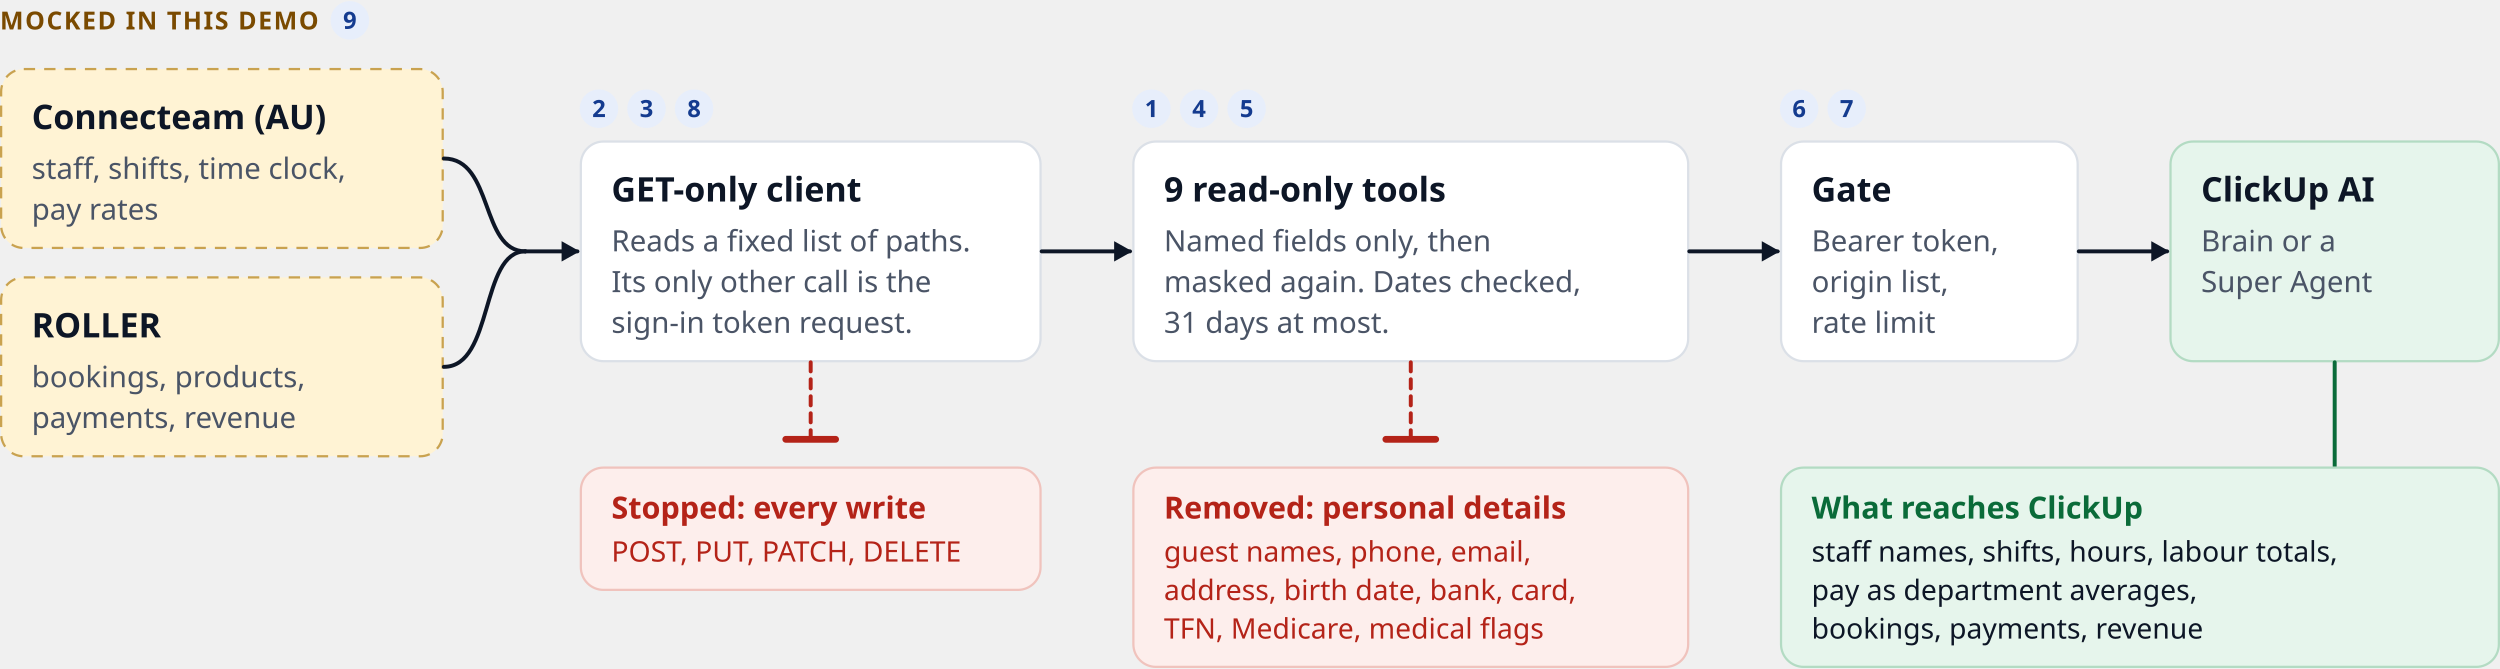
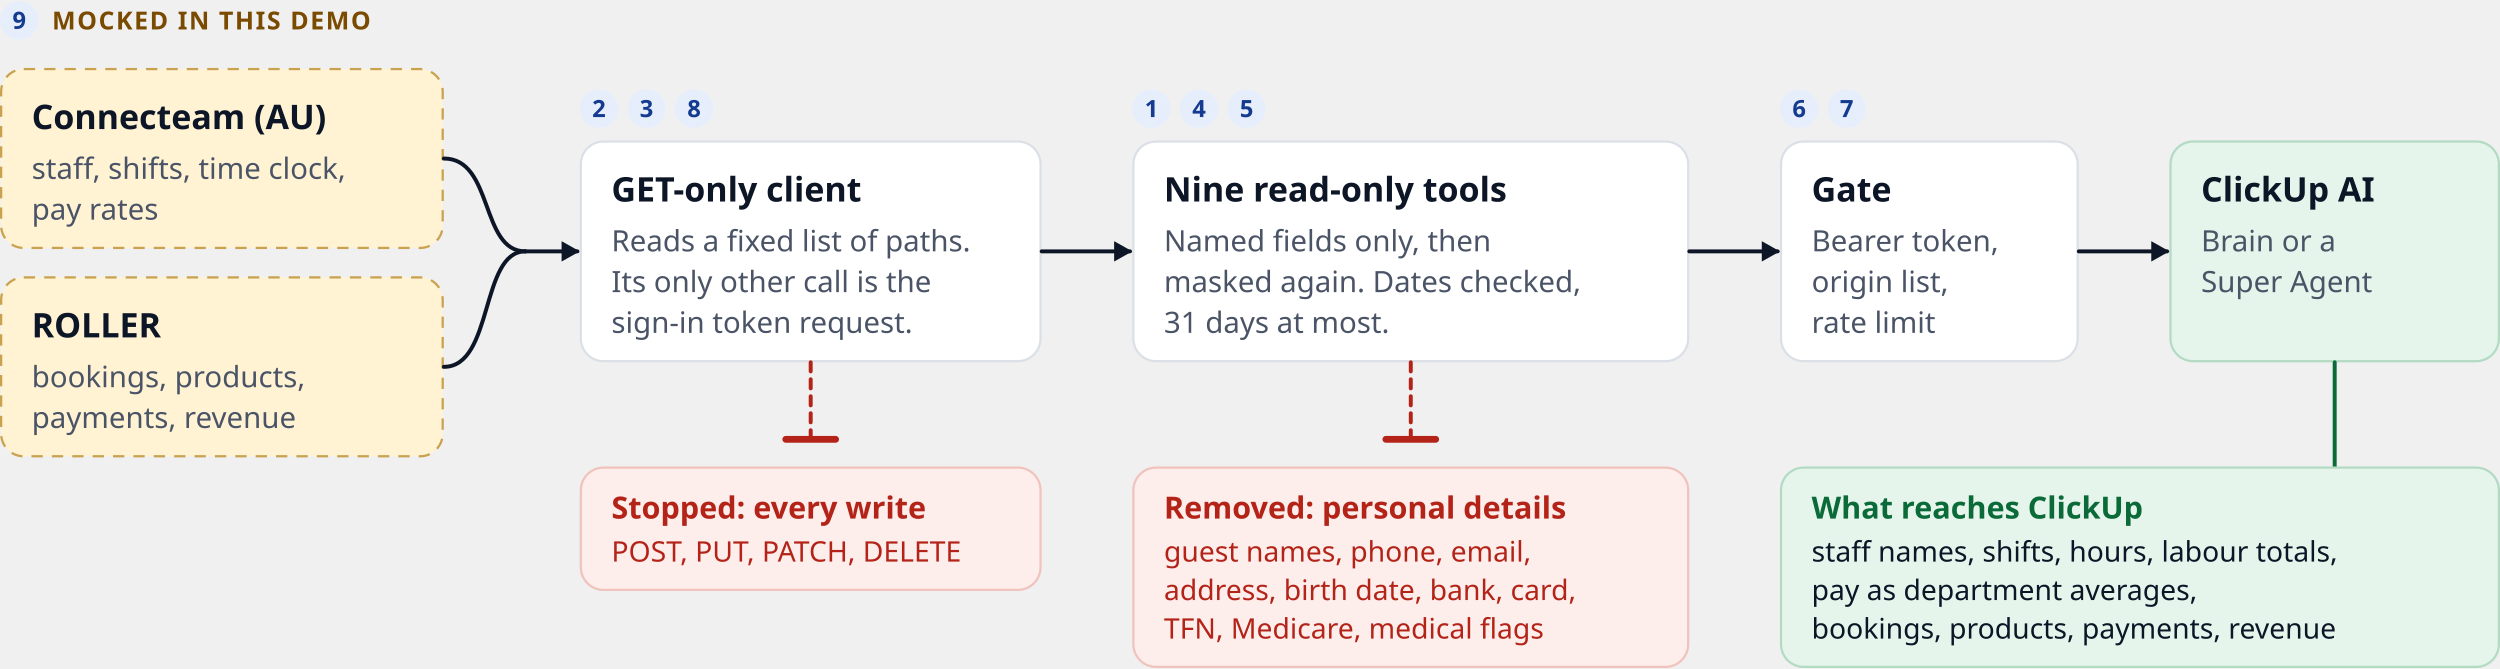
<svg xmlns="http://www.w3.org/2000/svg" width="1104" height="295" viewBox="0 0 1104 295" font-family="Geist, sans-serif">
-   <text x="0" y="13" font-size="11" fill="#7a4a00" font-weight="600" letter-spacing="0.7">MOCKED IN THIS DEMO</text>
-   <circle cx="154.5" cy="9" r="8.5" fill="#e7eefb" />
-   <text x="154.5" y="12.7" font-size="10.5" fill="#143b8f" font-weight="600" text-anchor="middle">9</text>
+   <circle cx="8.5" cy="9" r="8.5" fill="#e7eefb" />
+   <text x="8.5" y="12.7" font-size="10.5" fill="#143b8f" font-weight="600" text-anchor="middle">9</text>
+   <text x="23" y="13" font-size="11" fill="#7a4a00" font-weight="600" letter-spacing="0.7">MOCKED IN THIS DEMO</text>
  <rect x="0.5" y="30.5" width="195" height="79" rx="10" fill="#fff3d4" stroke="#c9a24f" stroke-dasharray="5 4" />
  <text x="14" y="57" font-size="15" fill="#0d1626" font-weight="600">Connecteam (AU)</text>
  <text x="14" y="79" font-size="13" fill="#4a5466">staff, shifts, time clock,</text>
  <text x="14" y="97" font-size="13" fill="#4a5466">pay rates</text>
  <rect x="0.5" y="122.5" width="195" height="79" rx="10" fill="#fff3d4" stroke="#c9a24f" stroke-dasharray="5 4" />
  <text x="14" y="149" font-size="15" fill="#0d1626" font-weight="600">ROLLER</text>
  <text x="14" y="171" font-size="13" fill="#4a5466">bookings, products,</text>
  <text x="14" y="189" font-size="13" fill="#4a5466">payments, revenue</text>
  <path d="M196 70C218 70 212 111 232 111" fill="none" stroke="#0d1626" stroke-width="1.75" stroke-linecap="round" stroke-linejoin="round" />
  <path d="M196 162C218 162 212 111 232 111" fill="none" stroke="#0d1626" stroke-width="1.75" stroke-linecap="round" stroke-linejoin="round" />
  <path d="M232 111H255" fill="none" stroke="#0d1626" stroke-width="1.75" stroke-linecap="round" stroke-linejoin="round" />
  <path d="M256 111L248 106.5V115.5Z" fill="#0d1626" />
  <rect x="256.5" y="62.5" width="203" height="97" rx="10" fill="#ffffff" stroke="#dbe0e7" />
  <text x="270" y="89" font-size="15" fill="#0d1626" font-weight="600">GET-only client</text>
  <text x="270" y="111" font-size="13" fill="#4a5466">Reads a fixed list of paths.</text>
  <text x="270" y="129" font-size="13" fill="#4a5466">Its only other call is the</text>
  <text x="270" y="147" font-size="13" fill="#4a5466">sign-in token request.</text>
  <circle cx="264.5" cy="48" r="8.5" fill="#e7eefb" />
  <text x="264.5" y="51.7" font-size="10.5" fill="#143b8f" font-weight="600" text-anchor="middle">2</text>
  <circle cx="285.5" cy="48" r="8.5" fill="#e7eefb" />
  <text x="285.5" y="51.7" font-size="10.5" fill="#143b8f" font-weight="600" text-anchor="middle">3</text>
  <circle cx="306.5" cy="48" r="8.5" fill="#e7eefb" />
  <text x="306.5" y="51.7" font-size="10.5" fill="#143b8f" font-weight="600" text-anchor="middle">8</text>
  <rect x="500.5" y="62.5" width="245" height="97" rx="10" fill="#ffffff" stroke="#dbe0e7" />
-   <text x="514" y="89" font-size="15" fill="#0d1626" font-weight="600">9 read-only tools</text>
+   <text x="514" y="89" font-size="15" fill="#0d1626" font-weight="600">Nine read-only tools</text>
  <text x="514" y="111" font-size="13" fill="#4a5466">Named fields only, then</text>
  <text x="514" y="129" font-size="13" fill="#4a5466">masked again. Dates checked,</text>
  <text x="514" y="147" font-size="13" fill="#4a5466">31 days at most.</text>
  <circle cx="508.5" cy="48" r="8.5" fill="#e7eefb" />
  <text x="508.5" y="51.7" font-size="10.5" fill="#143b8f" font-weight="600" text-anchor="middle">1</text>
  <circle cx="529.5" cy="48" r="8.5" fill="#e7eefb" />
  <text x="529.5" y="51.7" font-size="10.5" fill="#143b8f" font-weight="600" text-anchor="middle">4</text>
  <circle cx="550.5" cy="48" r="8.5" fill="#e7eefb" />
  <text x="550.5" y="51.7" font-size="10.5" fill="#143b8f" font-weight="600" text-anchor="middle">5</text>
  <rect x="786.5" y="62.5" width="131" height="97" rx="10" fill="#ffffff" stroke="#dbe0e7" />
  <text x="800" y="89" font-size="15" fill="#0d1626" font-weight="600">Gate</text>
  <text x="800" y="111" font-size="13" fill="#4a5466">Bearer token,</text>
  <text x="800" y="129" font-size="13" fill="#4a5466">origin list,</text>
  <text x="800" y="147" font-size="13" fill="#4a5466">rate limit</text>
  <circle cx="794.5" cy="48" r="8.5" fill="#e7eefb" />
  <text x="794.5" y="51.7" font-size="10.5" fill="#143b8f" font-weight="600" text-anchor="middle">6</text>
  <circle cx="815.5" cy="48" r="8.5" fill="#e7eefb" />
  <text x="815.5" y="51.7" font-size="10.5" fill="#143b8f" font-weight="600" text-anchor="middle">7</text>
  <rect x="958.5" y="62.5" width="145" height="97" rx="10" fill="#e6f5ec" stroke="#b3dbc3" />
  <text x="972" y="89" font-size="15" fill="#0d1626" font-weight="600">ClickUp AI</text>
  <text x="972" y="111" font-size="13" fill="#4a5466">Brain or a</text>
  <text x="972" y="129" font-size="13" fill="#4a5466">Super Agent</text>
  <path d="M460 111H499" fill="none" stroke="#0d1626" stroke-width="1.75" stroke-linecap="round" stroke-linejoin="round" />
  <path d="M500 111L492 106.5V115.5Z" fill="#0d1626" />
  <path d="M746 111H785" fill="none" stroke="#0d1626" stroke-width="1.75" stroke-linecap="round" stroke-linejoin="round" />
  <path d="M786 111L778 106.5V115.5Z" fill="#0d1626" />
  <path d="M918 111H957" fill="none" stroke="#0d1626" stroke-width="1.75" stroke-linecap="round" stroke-linejoin="round" />
  <path d="M958 111L950 106.5V115.5Z" fill="#0d1626" />
  <path d="M358 160V194" fill="none" stroke="#b42318" stroke-width="1.75" stroke-linecap="round" stroke-linejoin="round" stroke-dasharray="4 3.5" />
  <path d="M347 194H369" fill="none" stroke="#b42318" stroke-width="3" stroke-linecap="round" stroke-linejoin="round" />
  <rect x="256.5" y="206.5" width="203" height="54" rx="10" fill="#fdeeec" stroke="#f0c3bd" />
  <text x="270" y="229" font-size="13.5" fill="#b42318" font-weight="600">Stopped: every write</text>
  <text x="270" y="248" font-size="12.5" fill="#b42318">POST, PUT, PATCH, DELETE</text>
  <path d="M623 160V194" fill="none" stroke="#b42318" stroke-width="1.75" stroke-linecap="round" stroke-linejoin="round" stroke-dasharray="4 3.5" />
  <path d="M612 194H634" fill="none" stroke="#b42318" stroke-width="3" stroke-linecap="round" stroke-linejoin="round" />
  <rect x="500.5" y="206.5" width="245" height="88" rx="10" fill="#fdeeec" stroke="#f0c3bd" />
  <text x="514" y="229" font-size="13.5" fill="#b42318" font-weight="600">Removed: personal details</text>
  <text x="514" y="248" font-size="12.5" fill="#b42318">guest names, phone, email,</text>
  <text x="514" y="265" font-size="12.5" fill="#b42318">address, birth date, bank, card,</text>
  <text x="514" y="282" font-size="12.5" fill="#b42318">TFN, Medicare, medical flags</text>
  <path d="M1031 160V206" fill="none" stroke="#0a6b39" stroke-width="1.75" stroke-linecap="round" stroke-linejoin="round" />
  <rect x="786.5" y="206.5" width="317" height="88" rx="10" fill="#e6f5ec" stroke="#b3dbc3" />
  <text x="800" y="229" font-size="13.5" fill="#0a6b39" font-weight="600">What reaches ClickUp</text>
  <text x="800" y="248" font-size="12.5" fill="#0d1626">staff names, shifts, hours, labour totals,</text>
  <text x="800" y="265" font-size="12.5" fill="#0d1626">pay as department averages,</text>
-   <text x="800" y="282" font-size="12.5" fill="#0d1626">bookings, payments, revenue</text>
+   <text x="800" y="282" font-size="12.5" fill="#0d1626">bookings, products, payments, revenue</text>
</svg>
